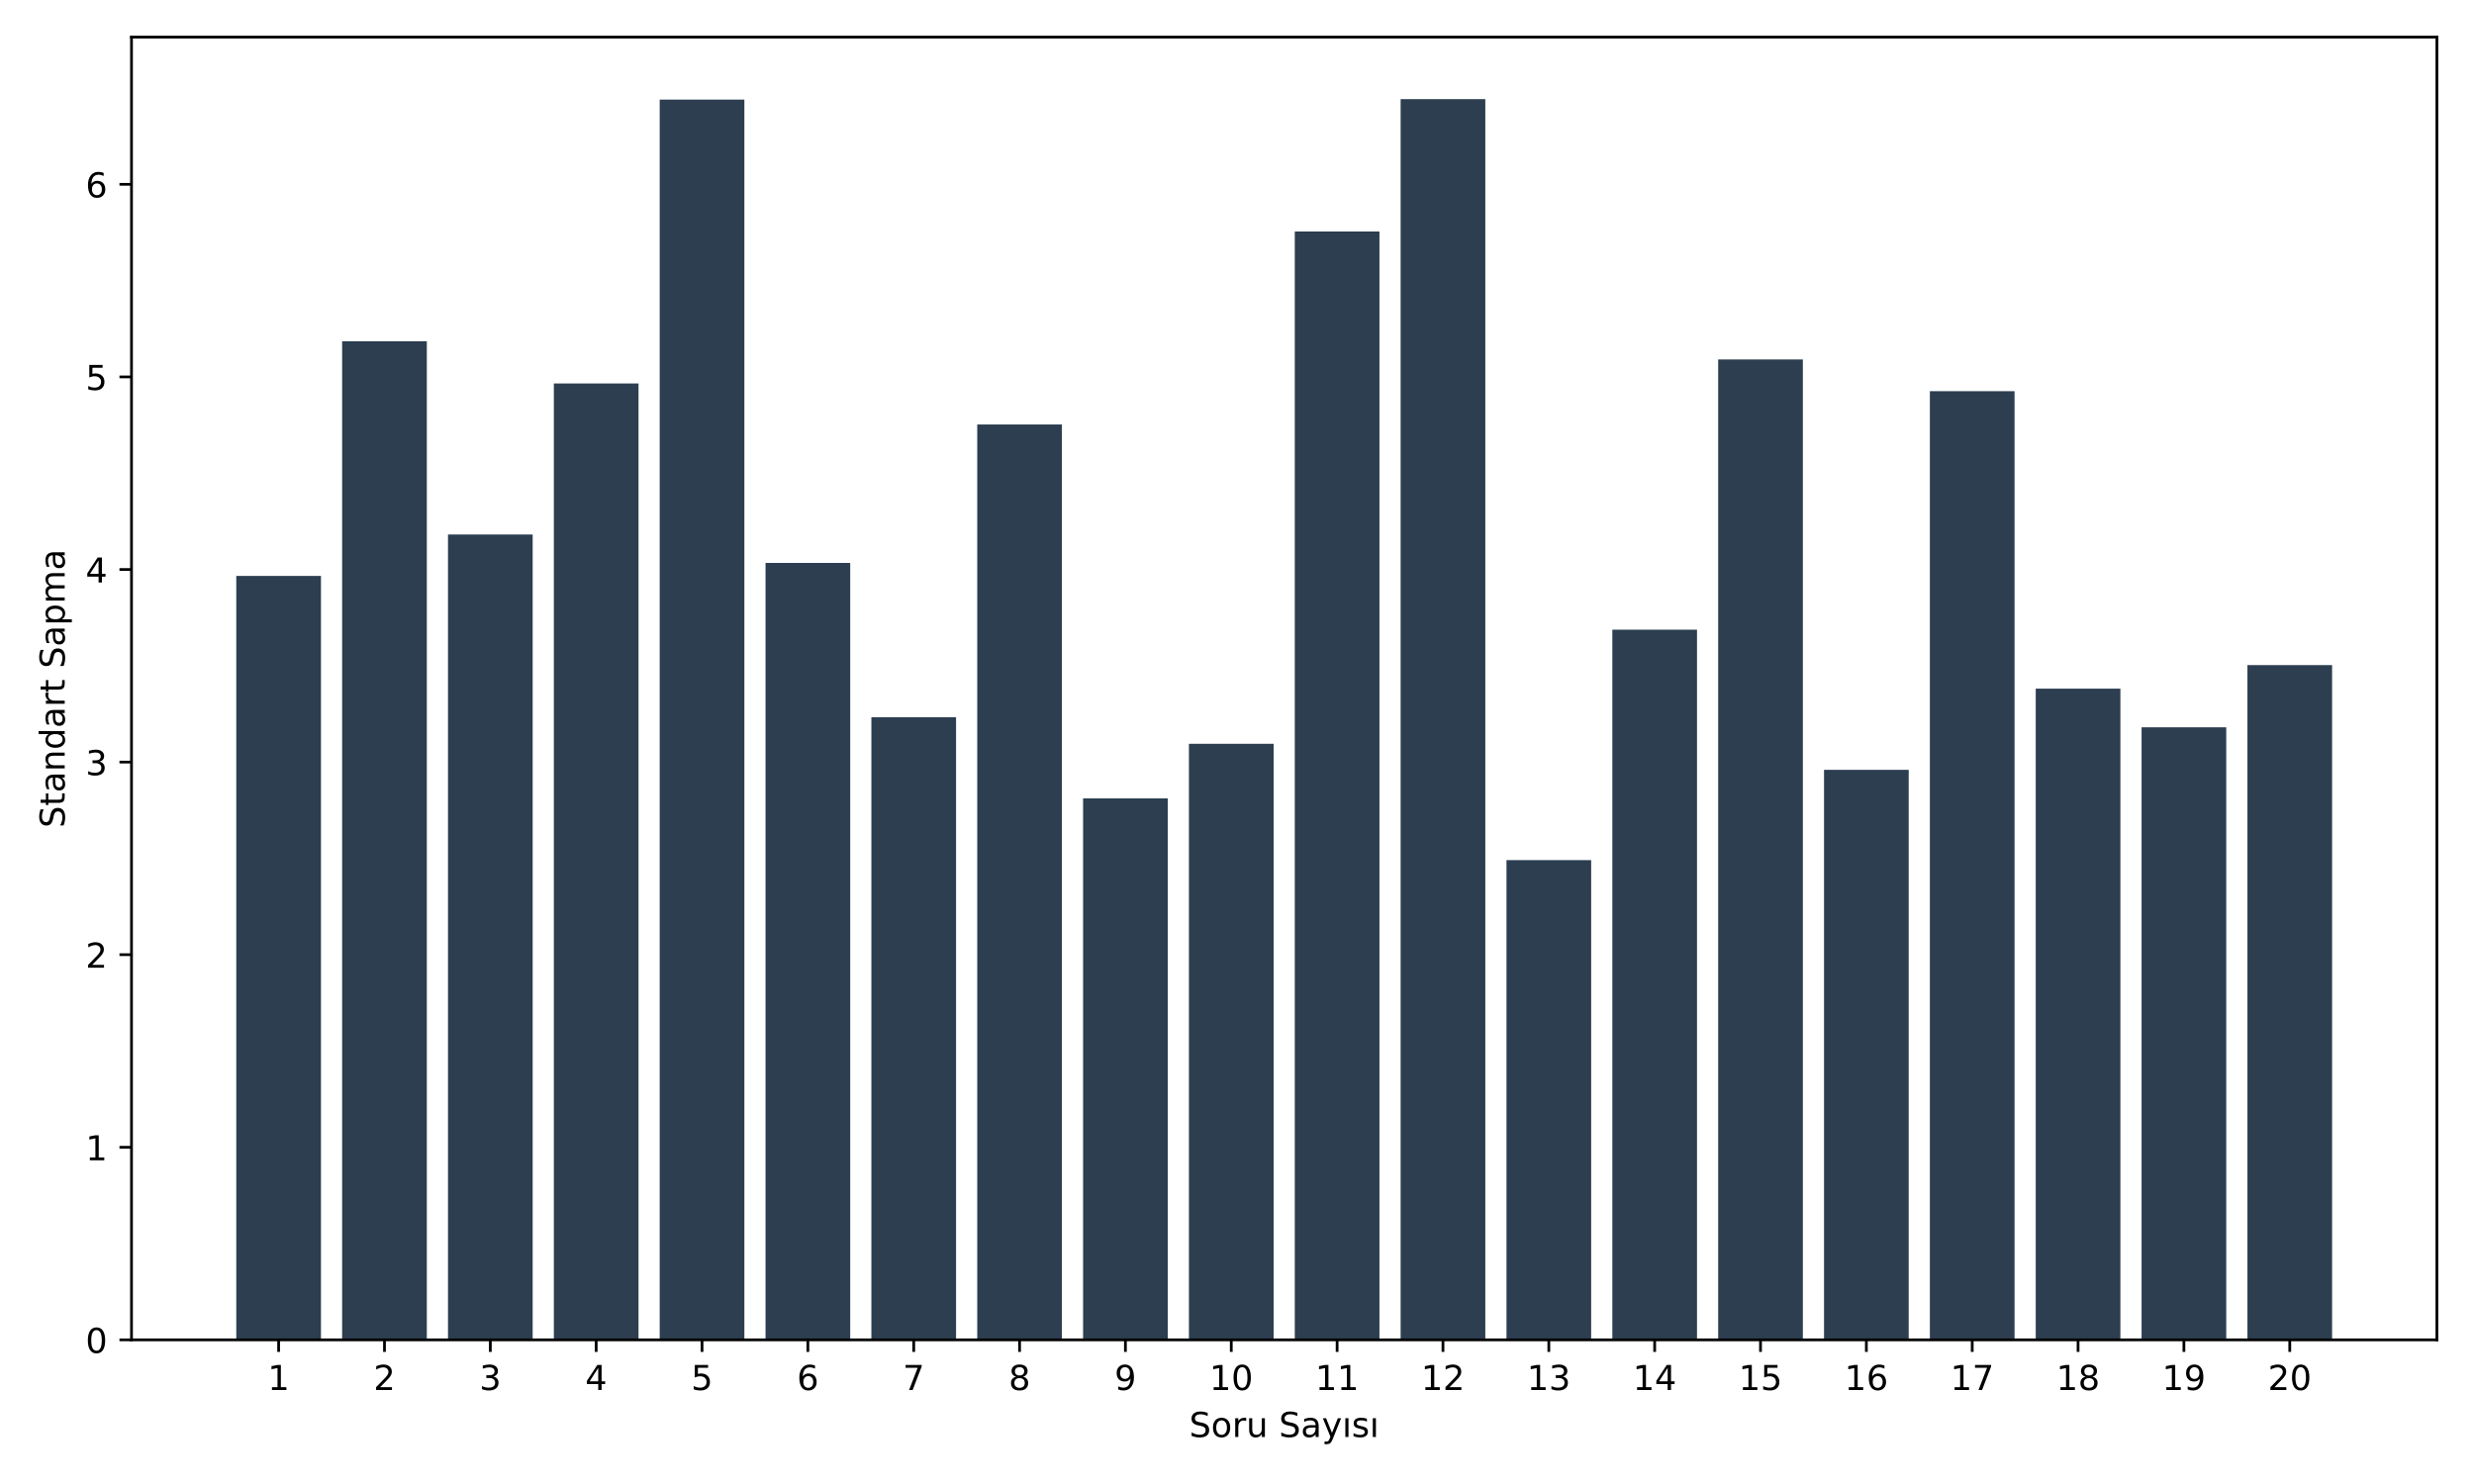
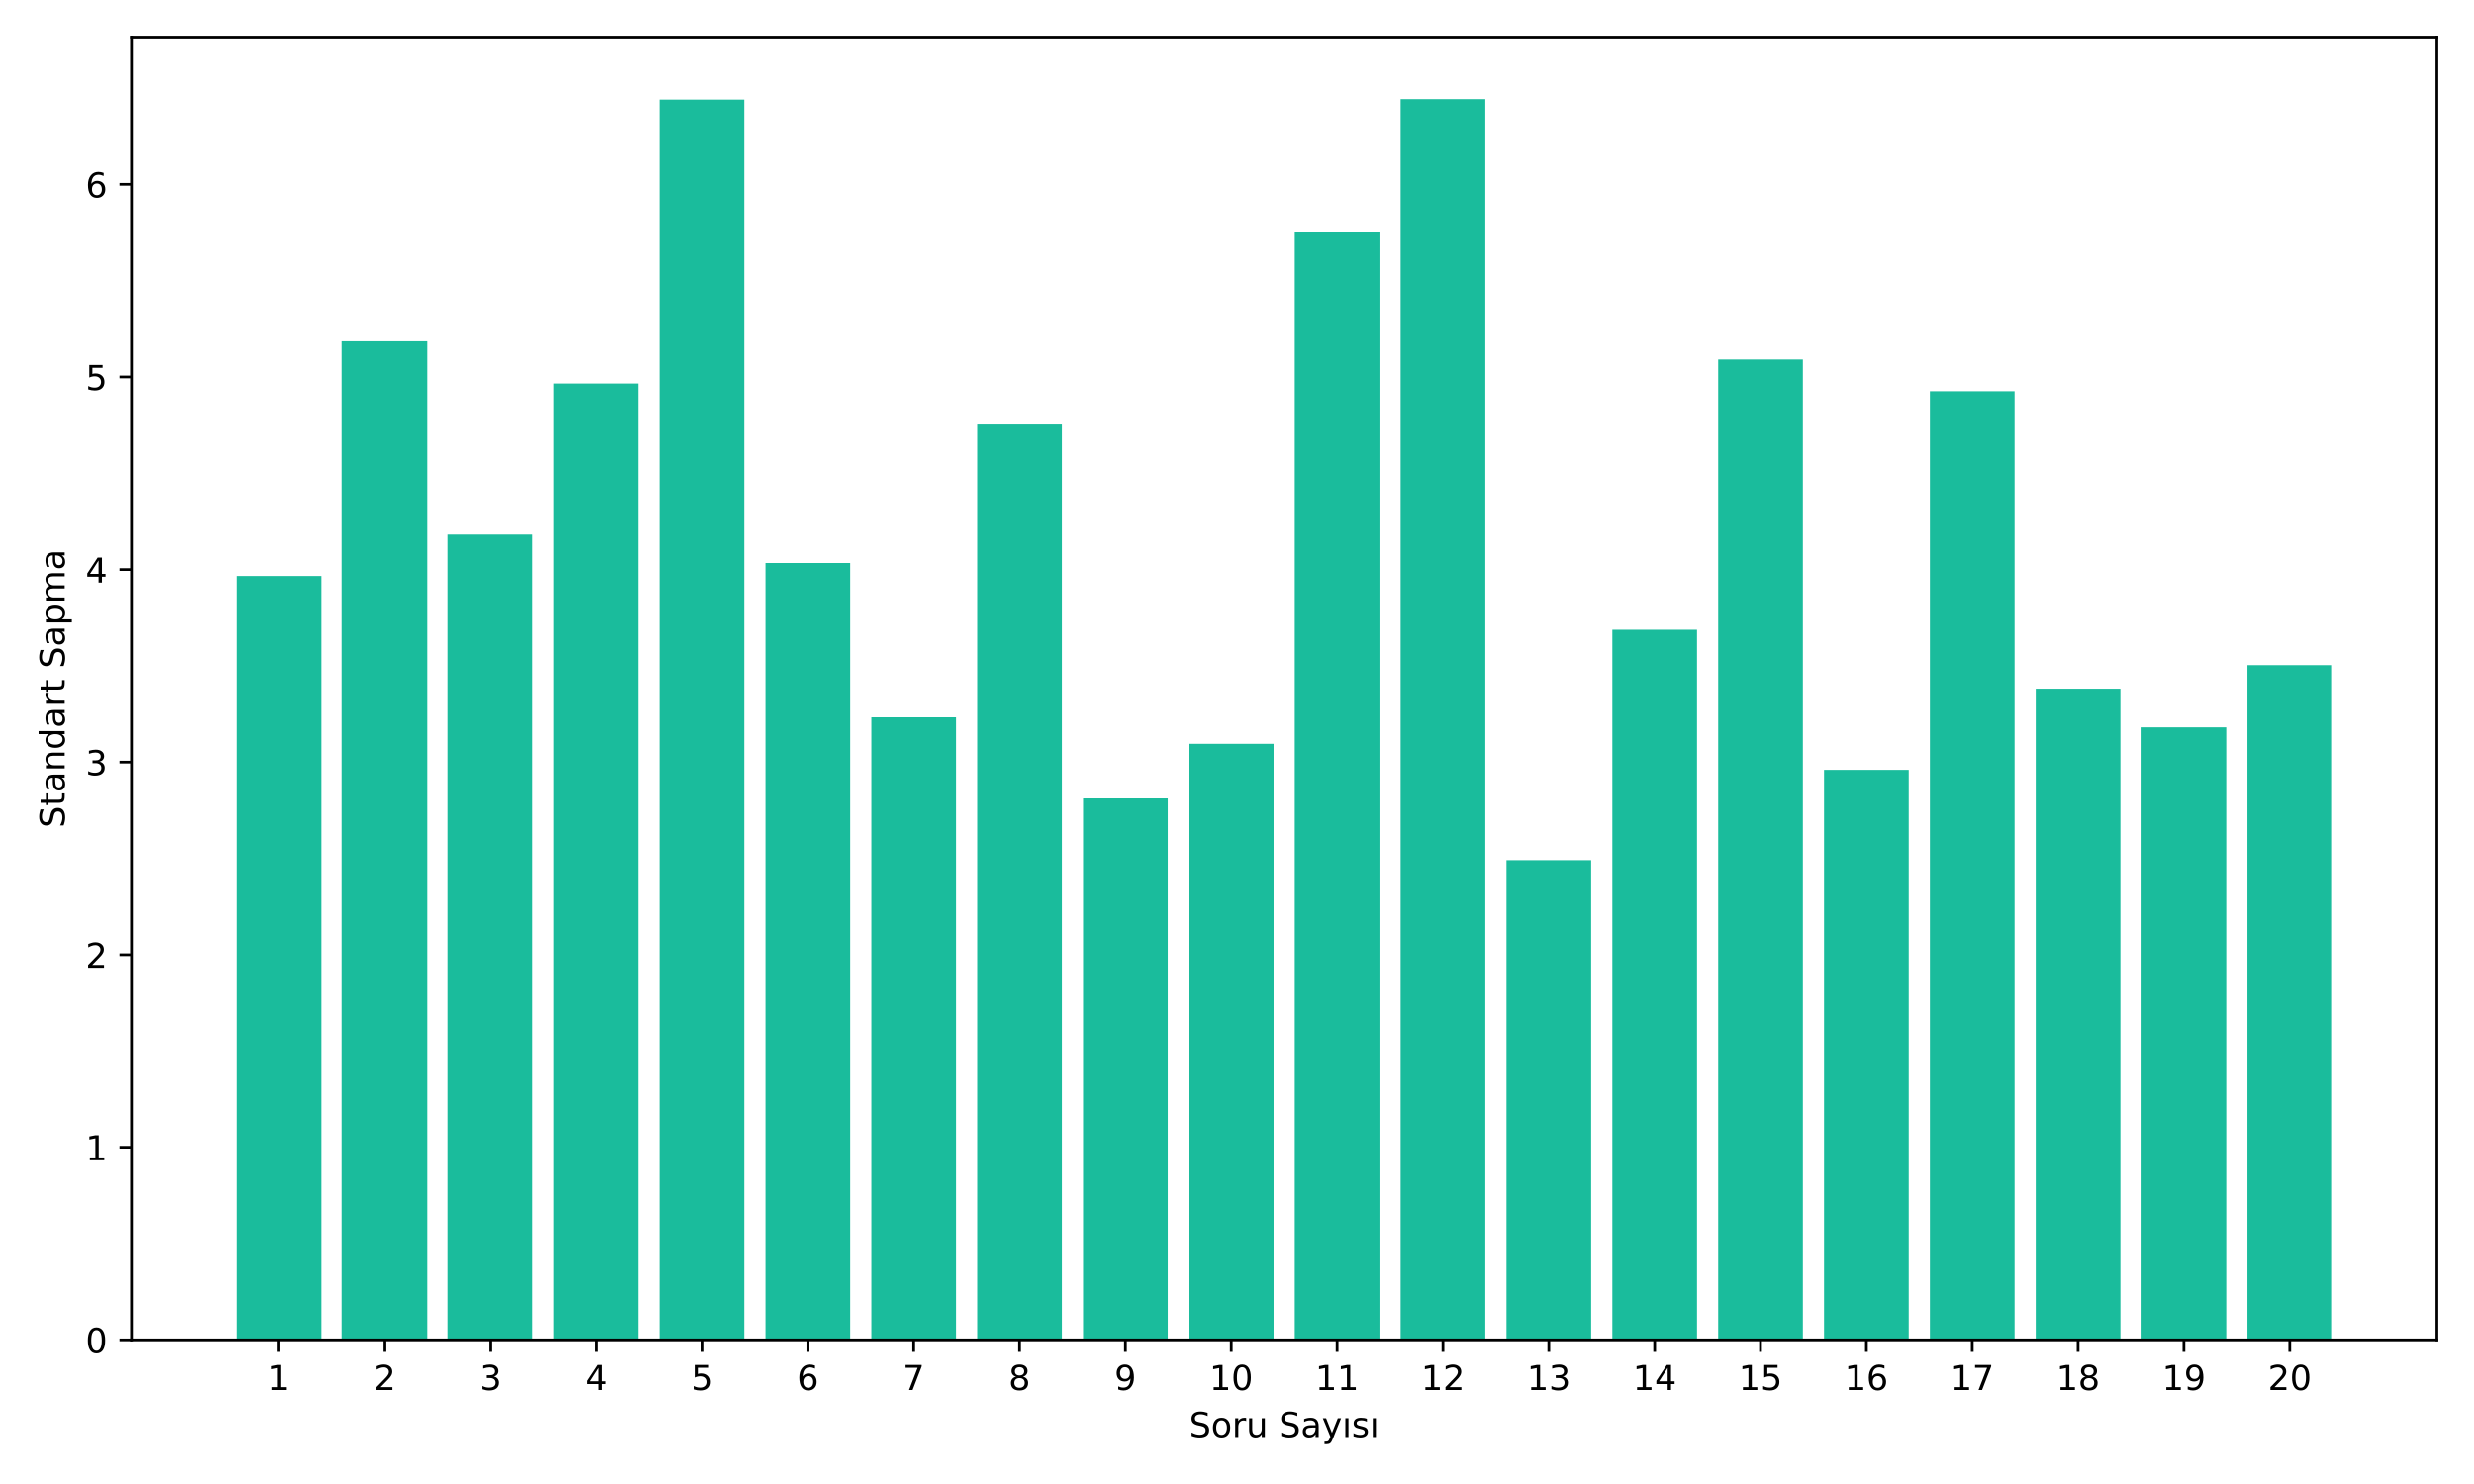
<svg xmlns="http://www.w3.org/2000/svg" xmlns:xlink="http://www.w3.org/1999/xlink" width="720pt" height="432pt" viewBox="0 0 720 432" version="1.1">
  <defs>
    <style type="text/css">*{stroke-linejoin: round; stroke-linecap: butt}</style>
  </defs>
  <g id="figure_1">
    <g id="patch_1">
      <path d="M 0 432  L 720 432  L 720 0  L 0 0  z " style="fill: #ffffff" />
    </g>
    <g id="axes_1">
      <g id="patch_2">
        <path d="M 38.27 390.04  L 709.2 390.04  L 709.2 10.8  L 38.27 10.8  z " style="fill: #ffffff" />
      </g>
      <g id="patch_3">
-         <path d="M 68.767 390.04  L 93.411 390.04  L 93.411 167.653  L 68.767 167.653  z " clip-path="url(#p185fea6baa)" style="fill: #2c3e50" />
+         <path d="M 68.767 390.04  L 93.411 390.04  L 93.411 167.653  L 68.767 167.653  z " clip-path="url(#p89efde4925)" style="fill: #1abc9c" />
      </g>
      <g id="patch_4">
-         <path d="M 99.572 390.04  L 124.216 390.04  L 124.216 99.346  L 99.572 99.346  z " clip-path="url(#p185fea6baa)" style="fill: #2c3e50" />
+         <path d="M 99.572 390.04  L 124.216 390.04  L 124.216 99.346  L 99.572 99.346  z " clip-path="url(#p89efde4925)" style="fill: #1abc9c" />
      </g>
      <g id="patch_5">
-         <path d="M 130.377 390.04  L 155.02 390.04  L 155.02 155.604  L 130.377 155.604  z " clip-path="url(#p185fea6baa)" style="fill: #2c3e50" />
+         <path d="M 130.377 390.04  L 155.02 390.04  L 155.02 155.604  L 130.377 155.604  z " clip-path="url(#p89efde4925)" style="fill: #1abc9c" />
      </g>
      <g id="patch_6">
-         <path d="M 161.181 390.04  L 185.825 390.04  L 185.825 111.628  L 161.181 111.628  z " clip-path="url(#p185fea6baa)" style="fill: #2c3e50" />
+         <path d="M 161.181 390.04  L 185.825 390.04  L 185.825 111.628  L 161.181 111.628  z " clip-path="url(#p89efde4925)" style="fill: #1abc9c" />
      </g>
      <g id="patch_7">
-         <path d="M 191.986 390.04  L 216.63 390.04  L 216.63 28.985  L 191.986 28.985  z " clip-path="url(#p185fea6baa)" style="fill: #2c3e50" />
+         <path d="M 191.986 390.04  L 216.63 390.04  L 216.63 28.985  L 191.986 28.985  z " clip-path="url(#p89efde4925)" style="fill: #1abc9c" />
      </g>
      <g id="patch_8">
-         <path d="M 222.791 390.04  L 247.435 390.04  L 247.435 163.864  L 222.791 163.864  z " clip-path="url(#p185fea6baa)" style="fill: #2c3e50" />
+         <path d="M 222.791 390.04  L 247.435 390.04  L 247.435 163.864  L 222.791 163.864  z " clip-path="url(#p89efde4925)" style="fill: #1abc9c" />
      </g>
      <g id="patch_9">
-         <path d="M 253.596 390.04  L 278.24 390.04  L 278.24 208.804  L 253.596 208.804  z " clip-path="url(#p185fea6baa)" style="fill: #2c3e50" />
+         <path d="M 253.596 390.04  L 278.24 390.04  L 278.24 208.804  L 253.596 208.804  z " clip-path="url(#p89efde4925)" style="fill: #1abc9c" />
      </g>
      <g id="patch_10">
-         <path d="M 284.401 390.04  L 309.045 390.04  L 309.045 123.575  L 284.401 123.575  z " clip-path="url(#p185fea6baa)" style="fill: #2c3e50" />
+         <path d="M 284.401 390.04  L 309.045 390.04  L 309.045 123.575  L 284.401 123.575  z " clip-path="url(#p89efde4925)" style="fill: #1abc9c" />
      </g>
      <g id="patch_11">
-         <path d="M 315.206 390.04  L 339.85 390.04  L 339.85 232.408  L 315.206 232.408  z " clip-path="url(#p185fea6baa)" style="fill: #2c3e50" />
+         <path d="M 315.206 390.04  L 339.85 390.04  L 339.85 232.408  L 315.206 232.408  z " clip-path="url(#p89efde4925)" style="fill: #1abc9c" />
      </g>
      <g id="patch_12">
-         <path d="M 346.011 390.04  L 370.655 390.04  L 370.655 216.521  L 346.011 216.521  z " clip-path="url(#p185fea6baa)" style="fill: #2c3e50" />
+         <path d="M 346.011 390.04  L 370.655 390.04  L 370.655 216.521  L 346.011 216.521  z " clip-path="url(#p89efde4925)" style="fill: #1abc9c" />
      </g>
      <g id="patch_13">
-         <path d="M 376.815 390.04  L 401.459 390.04  L 401.459 67.401  L 376.815 67.401  z " clip-path="url(#p185fea6baa)" style="fill: #2c3e50" />
+         <path d="M 376.815 390.04  L 401.459 390.04  L 401.459 67.401  L 376.815 67.401  z " clip-path="url(#p89efde4925)" style="fill: #1abc9c" />
      </g>
      <g id="patch_14">
-         <path d="M 407.62 390.04  L 432.264 390.04  L 432.264 28.859  L 407.62 28.859  z " clip-path="url(#p185fea6baa)" style="fill: #2c3e50" />
+         <path d="M 407.62 390.04  L 432.264 390.04  L 432.264 28.859  L 407.62 28.859  z " clip-path="url(#p89efde4925)" style="fill: #1abc9c" />
      </g>
      <g id="patch_15">
-         <path d="M 438.425 390.04  L 463.069 390.04  L 463.069 250.388  L 438.425 250.388  z " clip-path="url(#p185fea6baa)" style="fill: #2c3e50" />
+         <path d="M 438.425 390.04  L 463.069 390.04  L 463.069 250.388  L 438.425 250.388  z " clip-path="url(#p89efde4925)" style="fill: #1abc9c" />
      </g>
      <g id="patch_16">
-         <path d="M 469.23 390.04  L 493.874 390.04  L 493.874 183.311  L 469.23 183.311  z " clip-path="url(#p185fea6baa)" style="fill: #2c3e50" />
+         <path d="M 469.23 390.04  L 493.874 390.04  L 493.874 183.311  L 469.23 183.311  z " clip-path="url(#p89efde4925)" style="fill: #1abc9c" />
      </g>
      <g id="patch_17">
-         <path d="M 500.035 390.04  L 524.679 390.04  L 524.679 104.649  L 500.035 104.649  z " clip-path="url(#p185fea6baa)" style="fill: #2c3e50" />
+         <path d="M 500.035 390.04  L 524.679 390.04  L 524.679 104.649  L 500.035 104.649  z " clip-path="url(#p89efde4925)" style="fill: #1abc9c" />
      </g>
      <g id="patch_18">
-         <path d="M 530.84 390.04  L 555.484 390.04  L 555.484 224.102  L 530.84 224.102  z " clip-path="url(#p185fea6baa)" style="fill: #2c3e50" />
+         <path d="M 530.84 390.04  L 555.484 390.04  L 555.484 224.102  L 530.84 224.102  z " clip-path="url(#p89efde4925)" style="fill: #1abc9c" />
      </g>
      <g id="patch_19">
-         <path d="M 561.645 390.04  L 586.289 390.04  L 586.289 113.88  L 561.645 113.88  z " clip-path="url(#p185fea6baa)" style="fill: #2c3e50" />
+         <path d="M 561.645 390.04  L 586.289 390.04  L 586.289 113.88  L 561.645 113.88  z " clip-path="url(#p89efde4925)" style="fill: #1abc9c" />
      </g>
      <g id="patch_20">
-         <path d="M 592.45 390.04  L 617.093 390.04  L 617.093 200.473  L 592.45 200.473  z " clip-path="url(#p185fea6baa)" style="fill: #2c3e50" />
+         <path d="M 592.45 390.04  L 617.093 390.04  L 617.093 200.473  L 592.45 200.473  z " clip-path="url(#p89efde4925)" style="fill: #1abc9c" />
      </g>
      <g id="patch_21">
-         <path d="M 623.254 390.04  L 647.898 390.04  L 647.898 211.709  L 623.254 211.709  z " clip-path="url(#p185fea6baa)" style="fill: #2c3e50" />
+         <path d="M 623.254 390.04  L 647.898 390.04  L 647.898 211.709  L 623.254 211.709  z " clip-path="url(#p89efde4925)" style="fill: #1abc9c" />
      </g>
      <g id="patch_22">
-         <path d="M 654.059 390.04  L 678.703 390.04  L 678.703 193.616  L 654.059 193.616  z " clip-path="url(#p185fea6baa)" style="fill: #2c3e50" />
+         <path d="M 654.059 390.04  L 678.703 390.04  L 678.703 193.616  L 654.059 193.616  z " clip-path="url(#p89efde4925)" style="fill: #1abc9c" />
      </g>
      <g id="matplotlib.axis_1">
        <g id="xtick_1">
          <g id="line2d_1">
            <defs>
-               <path id="md9fba7f36d" d="M 0 0  L 0 3.5  " style="stroke: #000000; stroke-width: 0.8" />
+               <path id="m242ecd06f5" d="M 0 0  L 0 3.5  " style="stroke: #000000; stroke-width: 0.8" />
            </defs>
            <g>
-               <use xlink:href="#md9fba7f36d" x="81.089" y="390.04" style="stroke: #000000; stroke-width: 0.8" />
+               <use xlink:href="#m242ecd06f5" x="81.089" y="390.04" style="stroke: #000000; stroke-width: 0.8" />
            </g>
          </g>
          <g id="text_1">
            <g transform="translate(77.90752 404.6384) scale(0.1 -0.1)">
              <defs>
                <path id="DejaVuSans-31" d="M 794 531  L 1825 531  L 1825 4091  L 703 3866  L 703 4441  L 1819 4666  L 2450 4666  L 2450 531  L 3481 531  L 3481 0  L 794 0  L 794 531  z " transform="scale(0.015625)" />
              </defs>
              <use xlink:href="#DejaVuSans-31" />
            </g>
          </g>
        </g>
        <g id="xtick_2">
          <g id="line2d_2">
            <g>
-               <use xlink:href="#md9fba7f36d" x="111.894" y="390.04" style="stroke: #000000; stroke-width: 0.8" />
+               <use xlink:href="#m242ecd06f5" x="111.894" y="390.04" style="stroke: #000000; stroke-width: 0.8" />
            </g>
          </g>
          <g id="text_2">
            <g transform="translate(108.7124 404.6384) scale(0.1 -0.1)">
              <defs>
                <path id="DejaVuSans-32" d="M 1228 531  L 3431 531  L 3431 0  L 469 0  L 469 531  Q 828 903 1448 1529  Q 2069 2156 2228 2338  Q 2531 2678 2651 2914  Q 2772 3150 2772 3378  Q 2772 3750 2511 3984  Q 2250 4219 1831 4219  Q 1534 4219 1204 4116  Q 875 4013 500 3803  L 500 4441  Q 881 4594 1212 4672  Q 1544 4750 1819 4750  Q 2544 4750 2975 4387  Q 3406 4025 3406 3419  Q 3406 3131 3298 2873  Q 3191 2616 2906 2266  Q 2828 2175 2409 1742  Q 1991 1309 1228 531  z " transform="scale(0.015625)" />
              </defs>
              <use xlink:href="#DejaVuSans-32" />
            </g>
          </g>
        </g>
        <g id="xtick_3">
          <g id="line2d_3">
            <g>
-               <use xlink:href="#md9fba7f36d" x="142.698" y="390.04" style="stroke: #000000; stroke-width: 0.8" />
+               <use xlink:href="#m242ecd06f5" x="142.698" y="390.04" style="stroke: #000000; stroke-width: 0.8" />
            </g>
          </g>
          <g id="text_3">
            <g transform="translate(139.5172 404.6384) scale(0.1 -0.1)">
              <defs>
                <path id="DejaVuSans-33" d="M 2597 2516  Q 3050 2419 3304 2112  Q 3559 1806 3559 1356  Q 3559 666 3084 287  Q 2609 -91 1734 -91  Q 1441 -91 1130 -33  Q 819 25 488 141  L 488 750  Q 750 597 1062 519  Q 1375 441 1716 441  Q 2309 441 2620 675  Q 2931 909 2931 1356  Q 2931 1769 2642 2001  Q 2353 2234 1838 2234  L 1294 2234  L 1294 2753  L 1863 2753  Q 2328 2753 2575 2939  Q 2822 3125 2822 3475  Q 2822 3834 2567 4026  Q 2313 4219 1838 4219  Q 1578 4219 1281 4162  Q 984 4106 628 3988  L 628 4550  Q 988 4650 1302 4700  Q 1616 4750 1894 4750  Q 2613 4750 3031 4423  Q 3450 4097 3450 3541  Q 3450 3153 3228 2886  Q 3006 2619 2597 2516  z " transform="scale(0.015625)" />
              </defs>
              <use xlink:href="#DejaVuSans-33" />
            </g>
          </g>
        </g>
        <g id="xtick_4">
          <g id="line2d_4">
            <g>
-               <use xlink:href="#md9fba7f36d" x="173.503" y="390.04" style="stroke: #000000; stroke-width: 0.8" />
+               <use xlink:href="#m242ecd06f5" x="173.503" y="390.04" style="stroke: #000000; stroke-width: 0.8" />
            </g>
          </g>
          <g id="text_4">
            <g transform="translate(170.3221 404.6384) scale(0.1 -0.1)">
              <defs>
                <path id="DejaVuSans-34" d="M 2419 4116  L 825 1625  L 2419 1625  L 2419 4116  z M 2253 4666  L 3047 4666  L 3047 1625  L 3713 1625  L 3713 1100  L 3047 1100  L 3047 0  L 2419 0  L 2419 1100  L 313 1100  L 313 1709  L 2253 4666  z " transform="scale(0.015625)" />
              </defs>
              <use xlink:href="#DejaVuSans-34" />
            </g>
          </g>
        </g>
        <g id="xtick_5">
          <g id="line2d_5">
            <g>
-               <use xlink:href="#md9fba7f36d" x="204.308" y="390.04" style="stroke: #000000; stroke-width: 0.8" />
+               <use xlink:href="#m242ecd06f5" x="204.308" y="390.04" style="stroke: #000000; stroke-width: 0.8" />
            </g>
          </g>
          <g id="text_5">
            <g transform="translate(201.127 404.6384) scale(0.1 -0.1)">
              <defs>
                <path id="DejaVuSans-35" d="M 691 4666  L 3169 4666  L 3169 4134  L 1269 4134  L 1269 2991  Q 1406 3038 1543 3061  Q 1681 3084 1819 3084  Q 2600 3084 3056 2656  Q 3513 2228 3513 1497  Q 3513 744 3044 326  Q 2575 -91 1722 -91  Q 1428 -91 1123 -41  Q 819 9 494 109  L 494 744  Q 775 591 1075 516  Q 1375 441 1709 441  Q 2250 441 2565 725  Q 2881 1009 2881 1497  Q 2881 1984 2565 2268  Q 2250 2553 1709 2553  Q 1456 2553 1204 2497  Q 953 2441 691 2322  L 691 4666  z " transform="scale(0.015625)" />
              </defs>
              <use xlink:href="#DejaVuSans-35" />
            </g>
          </g>
        </g>
        <g id="xtick_6">
          <g id="line2d_6">
            <g>
-               <use xlink:href="#md9fba7f36d" x="235.113" y="390.04" style="stroke: #000000; stroke-width: 0.8" />
+               <use xlink:href="#m242ecd06f5" x="235.113" y="390.04" style="stroke: #000000; stroke-width: 0.8" />
            </g>
          </g>
          <g id="text_6">
            <g transform="translate(231.9318 404.6384) scale(0.1 -0.1)">
              <defs>
                <path id="DejaVuSans-36" d="M 2113 2584  Q 1688 2584 1439 2293  Q 1191 2003 1191 1497  Q 1191 994 1439 701  Q 1688 409 2113 409  Q 2538 409 2786 701  Q 3034 994 3034 1497  Q 3034 2003 2786 2293  Q 2538 2584 2113 2584  z M 3366 4563  L 3366 3988  Q 3128 4100 2886 4159  Q 2644 4219 2406 4219  Q 1781 4219 1451 3797  Q 1122 3375 1075 2522  Q 1259 2794 1537 2939  Q 1816 3084 2150 3084  Q 2853 3084 3261 2657  Q 3669 2231 3669 1497  Q 3669 778 3244 343  Q 2819 -91 2113 -91  Q 1303 -91 875 529  Q 447 1150 447 2328  Q 447 3434 972 4092  Q 1497 4750 2381 4750  Q 2619 4750 2861 4703  Q 3103 4656 3366 4563  z " transform="scale(0.015625)" />
              </defs>
              <use xlink:href="#DejaVuSans-36" />
            </g>
          </g>
        </g>
        <g id="xtick_7">
          <g id="line2d_7">
            <g>
-               <use xlink:href="#md9fba7f36d" x="265.918" y="390.04" style="stroke: #000000; stroke-width: 0.8" />
+               <use xlink:href="#m242ecd06f5" x="265.918" y="390.04" style="stroke: #000000; stroke-width: 0.8" />
            </g>
          </g>
          <g id="text_7">
            <g transform="translate(262.7367 404.6384) scale(0.1 -0.1)">
              <defs>
                <path id="DejaVuSans-37" d="M 525 4666  L 3525 4666  L 3525 4397  L 1831 0  L 1172 0  L 2766 4134  L 525 4134  L 525 4666  z " transform="scale(0.015625)" />
              </defs>
              <use xlink:href="#DejaVuSans-37" />
            </g>
          </g>
        </g>
        <g id="xtick_8">
          <g id="line2d_8">
            <g>
-               <use xlink:href="#md9fba7f36d" x="296.723" y="390.04" style="stroke: #000000; stroke-width: 0.8" />
+               <use xlink:href="#m242ecd06f5" x="296.723" y="390.04" style="stroke: #000000; stroke-width: 0.8" />
            </g>
          </g>
          <g id="text_8">
            <g transform="translate(293.5416 404.6384) scale(0.1 -0.1)">
              <defs>
                <path id="DejaVuSans-38" d="M 2034 2216  Q 1584 2216 1326 1975  Q 1069 1734 1069 1313  Q 1069 891 1326 650  Q 1584 409 2034 409  Q 2484 409 2743 651  Q 3003 894 3003 1313  Q 3003 1734 2745 1975  Q 2488 2216 2034 2216  z M 1403 2484  Q 997 2584 770 2862  Q 544 3141 544 3541  Q 544 4100 942 4425  Q 1341 4750 2034 4750  Q 2731 4750 3128 4425  Q 3525 4100 3525 3541  Q 3525 3141 3298 2862  Q 3072 2584 2669 2484  Q 3125 2378 3379 2068  Q 3634 1759 3634 1313  Q 3634 634 3220 271  Q 2806 -91 2034 -91  Q 1263 -91 848 271  Q 434 634 434 1313  Q 434 1759 690 2068  Q 947 2378 1403 2484  z M 1172 3481  Q 1172 3119 1398 2916  Q 1625 2713 2034 2713  Q 2441 2713 2670 2916  Q 2900 3119 2900 3481  Q 2900 3844 2670 4047  Q 2441 4250 2034 4250  Q 1625 4250 1398 4047  Q 1172 3844 1172 3481  z " transform="scale(0.015625)" />
              </defs>
              <use xlink:href="#DejaVuSans-38" />
            </g>
          </g>
        </g>
        <g id="xtick_9">
          <g id="line2d_9">
            <g>
-               <use xlink:href="#md9fba7f36d" x="327.528" y="390.04" style="stroke: #000000; stroke-width: 0.8" />
+               <use xlink:href="#m242ecd06f5" x="327.528" y="390.04" style="stroke: #000000; stroke-width: 0.8" />
            </g>
          </g>
          <g id="text_9">
            <g transform="translate(324.3465 404.6384) scale(0.1 -0.1)">
              <defs>
                <path id="DejaVuSans-39" d="M 703 97  L 703 672  Q 941 559 1184 500  Q 1428 441 1663 441  Q 2288 441 2617 861  Q 2947 1281 2994 2138  Q 2813 1869 2534 1725  Q 2256 1581 1919 1581  Q 1219 1581 811 2004  Q 403 2428 403 3163  Q 403 3881 828 4315  Q 1253 4750 1959 4750  Q 2769 4750 3195 4129  Q 3622 3509 3622 2328  Q 3622 1225 3098 567  Q 2575 -91 1691 -91  Q 1453 -91 1209 -44  Q 966 3 703 97  z M 1959 2075  Q 2384 2075 2632 2365  Q 2881 2656 2881 3163  Q 2881 3666 2632 3958  Q 2384 4250 1959 4250  Q 1534 4250 1286 3958  Q 1038 3666 1038 3163  Q 1038 2656 1286 2365  Q 1534 2075 1959 2075  z " transform="scale(0.015625)" />
              </defs>
              <use xlink:href="#DejaVuSans-39" />
            </g>
          </g>
        </g>
        <g id="xtick_10">
          <g id="line2d_10">
            <g>
-               <use xlink:href="#md9fba7f36d" x="358.333" y="390.04" style="stroke: #000000; stroke-width: 0.8" />
+               <use xlink:href="#m242ecd06f5" x="358.333" y="390.04" style="stroke: #000000; stroke-width: 0.8" />
            </g>
          </g>
          <g id="text_10">
            <g transform="translate(351.9701 404.6384) scale(0.1 -0.1)">
              <defs>
                <path id="DejaVuSans-30" d="M 2034 4250  Q 1547 4250 1301 3770  Q 1056 3291 1056 2328  Q 1056 1369 1301 889  Q 1547 409 2034 409  Q 2525 409 2770 889  Q 3016 1369 3016 2328  Q 3016 3291 2770 3770  Q 2525 4250 2034 4250  z M 2034 4750  Q 2819 4750 3233 4129  Q 3647 3509 3647 2328  Q 3647 1150 3233 529  Q 2819 -91 2034 -91  Q 1250 -91 836 529  Q 422 1150 422 2328  Q 422 3509 836 4129  Q 1250 4750 2034 4750  z " transform="scale(0.015625)" />
              </defs>
              <use xlink:href="#DejaVuSans-31" />
              <use xlink:href="#DejaVuSans-30" x="63.623" />
            </g>
          </g>
        </g>
        <g id="xtick_11">
          <g id="line2d_11">
            <g>
-               <use xlink:href="#md9fba7f36d" x="389.137" y="390.04" style="stroke: #000000; stroke-width: 0.8" />
+               <use xlink:href="#m242ecd06f5" x="389.137" y="390.04" style="stroke: #000000; stroke-width: 0.8" />
            </g>
          </g>
          <g id="text_11">
            <g transform="translate(382.7749 404.6384) scale(0.1 -0.1)">
              <use xlink:href="#DejaVuSans-31" />
              <use xlink:href="#DejaVuSans-31" x="63.623" />
            </g>
          </g>
        </g>
        <g id="xtick_12">
          <g id="line2d_12">
            <g>
-               <use xlink:href="#md9fba7f36d" x="419.942" y="390.04" style="stroke: #000000; stroke-width: 0.8" />
+               <use xlink:href="#m242ecd06f5" x="419.942" y="390.04" style="stroke: #000000; stroke-width: 0.8" />
            </g>
          </g>
          <g id="text_12">
            <g transform="translate(413.5798 404.6384) scale(0.1 -0.1)">
              <use xlink:href="#DejaVuSans-31" />
              <use xlink:href="#DejaVuSans-32" x="63.623" />
            </g>
          </g>
        </g>
        <g id="xtick_13">
          <g id="line2d_13">
            <g>
-               <use xlink:href="#md9fba7f36d" x="450.747" y="390.04" style="stroke: #000000; stroke-width: 0.8" />
+               <use xlink:href="#m242ecd06f5" x="450.747" y="390.04" style="stroke: #000000; stroke-width: 0.8" />
            </g>
          </g>
          <g id="text_13">
            <g transform="translate(444.3847 404.6384) scale(0.1 -0.1)">
              <use xlink:href="#DejaVuSans-31" />
              <use xlink:href="#DejaVuSans-33" x="63.623" />
            </g>
          </g>
        </g>
        <g id="xtick_14">
          <g id="line2d_14">
            <g>
-               <use xlink:href="#md9fba7f36d" x="481.552" y="390.04" style="stroke: #000000; stroke-width: 0.8" />
+               <use xlink:href="#m242ecd06f5" x="481.552" y="390.04" style="stroke: #000000; stroke-width: 0.8" />
            </g>
          </g>
          <g id="text_14">
            <g transform="translate(475.1895 404.6384) scale(0.1 -0.1)">
              <use xlink:href="#DejaVuSans-31" />
              <use xlink:href="#DejaVuSans-34" x="63.623" />
            </g>
          </g>
        </g>
        <g id="xtick_15">
          <g id="line2d_15">
            <g>
-               <use xlink:href="#md9fba7f36d" x="512.357" y="390.04" style="stroke: #000000; stroke-width: 0.8" />
+               <use xlink:href="#m242ecd06f5" x="512.357" y="390.04" style="stroke: #000000; stroke-width: 0.8" />
            </g>
          </g>
          <g id="text_15">
            <g transform="translate(505.9944 404.6384) scale(0.1 -0.1)">
              <use xlink:href="#DejaVuSans-31" />
              <use xlink:href="#DejaVuSans-35" x="63.623" />
            </g>
          </g>
        </g>
        <g id="xtick_16">
          <g id="line2d_16">
            <g>
-               <use xlink:href="#md9fba7f36d" x="543.162" y="390.04" style="stroke: #000000; stroke-width: 0.8" />
+               <use xlink:href="#m242ecd06f5" x="543.162" y="390.04" style="stroke: #000000; stroke-width: 0.8" />
            </g>
          </g>
          <g id="text_16">
            <g transform="translate(536.7993 404.6384) scale(0.1 -0.1)">
              <use xlink:href="#DejaVuSans-31" />
              <use xlink:href="#DejaVuSans-36" x="63.623" />
            </g>
          </g>
        </g>
        <g id="xtick_17">
          <g id="line2d_17">
            <g>
-               <use xlink:href="#md9fba7f36d" x="573.967" y="390.04" style="stroke: #000000; stroke-width: 0.8" />
+               <use xlink:href="#m242ecd06f5" x="573.967" y="390.04" style="stroke: #000000; stroke-width: 0.8" />
            </g>
          </g>
          <g id="text_17">
            <g transform="translate(567.6041 404.6384) scale(0.1 -0.1)">
              <use xlink:href="#DejaVuSans-31" />
              <use xlink:href="#DejaVuSans-37" x="63.623" />
            </g>
          </g>
        </g>
        <g id="xtick_18">
          <g id="line2d_18">
            <g>
-               <use xlink:href="#md9fba7f36d" x="604.772" y="390.04" style="stroke: #000000; stroke-width: 0.8" />
+               <use xlink:href="#m242ecd06f5" x="604.772" y="390.04" style="stroke: #000000; stroke-width: 0.8" />
            </g>
          </g>
          <g id="text_18">
            <g transform="translate(598.409 404.6384) scale(0.1 -0.1)">
              <use xlink:href="#DejaVuSans-31" />
              <use xlink:href="#DejaVuSans-38" x="63.623" />
            </g>
          </g>
        </g>
        <g id="xtick_19">
          <g id="line2d_19">
            <g>
-               <use xlink:href="#md9fba7f36d" x="635.576" y="390.04" style="stroke: #000000; stroke-width: 0.8" />
+               <use xlink:href="#m242ecd06f5" x="635.576" y="390.04" style="stroke: #000000; stroke-width: 0.8" />
            </g>
          </g>
          <g id="text_19">
            <g transform="translate(629.2139 404.6384) scale(0.1 -0.1)">
              <use xlink:href="#DejaVuSans-31" />
              <use xlink:href="#DejaVuSans-39" x="63.623" />
            </g>
          </g>
        </g>
        <g id="xtick_20">
          <g id="line2d_20">
            <g>
-               <use xlink:href="#md9fba7f36d" x="666.381" y="390.04" style="stroke: #000000; stroke-width: 0.8" />
+               <use xlink:href="#m242ecd06f5" x="666.381" y="390.04" style="stroke: #000000; stroke-width: 0.8" />
            </g>
          </g>
          <g id="text_20">
            <g transform="translate(660.0187 404.6384) scale(0.1 -0.1)">
              <use xlink:href="#DejaVuSans-32" />
              <use xlink:href="#DejaVuSans-30" x="63.623" />
            </g>
          </g>
        </g>
        <g id="text_21">
          <g transform="translate(346.1077 418.3166) scale(0.1 -0.1)">
            <defs>
              <path id="DejaVuSans-53" d="M 3425 4513  L 3425 3897  Q 3066 4069 2747 4153  Q 2428 4238 2131 4238  Q 1616 4238 1336 4038  Q 1056 3838 1056 3469  Q 1056 3159 1242 3001  Q 1428 2844 1947 2747  L 2328 2669  Q 3034 2534 3370 2195  Q 3706 1856 3706 1288  Q 3706 609 3251 259  Q 2797 -91 1919 -91  Q 1588 -91 1214 -16  Q 841 59 441 206  L 441 856  Q 825 641 1194 531  Q 1563 422 1919 422  Q 2459 422 2753 634  Q 3047 847 3047 1241  Q 3047 1584 2836 1778  Q 2625 1972 2144 2069  L 1759 2144  Q 1053 2284 737 2584  Q 422 2884 422 3419  Q 422 4038 858 4394  Q 1294 4750 2059 4750  Q 2388 4750 2728 4690  Q 3069 4631 3425 4513  z " transform="scale(0.015625)" />
              <path id="DejaVuSans-6f" d="M 1959 3097  Q 1497 3097 1228 2736  Q 959 2375 959 1747  Q 959 1119 1226 758  Q 1494 397 1959 397  Q 2419 397 2687 759  Q 2956 1122 2956 1747  Q 2956 2369 2687 2733  Q 2419 3097 1959 3097  z M 1959 3584  Q 2709 3584 3137 3096  Q 3566 2609 3566 1747  Q 3566 888 3137 398  Q 2709 -91 1959 -91  Q 1206 -91 779 398  Q 353 888 353 1747  Q 353 2609 779 3096  Q 1206 3584 1959 3584  z " transform="scale(0.015625)" />
              <path id="DejaVuSans-72" d="M 2631 2963  Q 2534 3019 2420 3045  Q 2306 3072 2169 3072  Q 1681 3072 1420 2755  Q 1159 2438 1159 1844  L 1159 0  L 581 0  L 581 3500  L 1159 3500  L 1159 2956  Q 1341 3275 1631 3429  Q 1922 3584 2338 3584  Q 2397 3584 2469 3576  Q 2541 3569 2628 3553  L 2631 2963  z " transform="scale(0.015625)" />
              <path id="DejaVuSans-75" d="M 544 1381  L 544 3500  L 1119 3500  L 1119 1403  Q 1119 906 1312 657  Q 1506 409 1894 409  Q 2359 409 2629 706  Q 2900 1003 2900 1516  L 2900 3500  L 3475 3500  L 3475 0  L 2900 0  L 2900 538  Q 2691 219 2414 64  Q 2138 -91 1772 -91  Q 1169 -91 856 284  Q 544 659 544 1381  z M 1991 3584  L 1991 3584  z " transform="scale(0.015625)" />
              <path id="DejaVuSans-20" transform="scale(0.015625)" />
              <path id="DejaVuSans-61" d="M 2194 1759  Q 1497 1759 1228 1600  Q 959 1441 959 1056  Q 959 750 1161 570  Q 1363 391 1709 391  Q 2188 391 2477 730  Q 2766 1069 2766 1631  L 2766 1759  L 2194 1759  z M 3341 1997  L 3341 0  L 2766 0  L 2766 531  Q 2569 213 2275 61  Q 1981 -91 1556 -91  Q 1019 -91 701 211  Q 384 513 384 1019  Q 384 1609 779 1909  Q 1175 2209 1959 2209  L 2766 2209  L 2766 2266  Q 2766 2663 2505 2880  Q 2244 3097 1772 3097  Q 1472 3097 1187 3025  Q 903 2953 641 2809  L 641 3341  Q 956 3463 1253 3523  Q 1550 3584 1831 3584  Q 2591 3584 2966 3190  Q 3341 2797 3341 1997  z " transform="scale(0.015625)" />
              <path id="DejaVuSans-79" d="M 2059 -325  Q 1816 -950 1584 -1140  Q 1353 -1331 966 -1331  L 506 -1331  L 506 -850  L 844 -850  Q 1081 -850 1212 -737  Q 1344 -625 1503 -206  L 1606 56  L 191 3500  L 800 3500  L 1894 763  L 2988 3500  L 3597 3500  L 2059 -325  z " transform="scale(0.015625)" />
              <path id="DejaVuSans-131" d="M 603 3500  L 1178 3500  L 1178 0  L 603 0  L 603 3500  z M 891 3584  L 891 3584  z " transform="scale(0.015625)" />
              <path id="DejaVuSans-73" d="M 2834 3397  L 2834 2853  Q 2591 2978 2328 3040  Q 2066 3103 1784 3103  Q 1356 3103 1142 2972  Q 928 2841 928 2578  Q 928 2378 1081 2264  Q 1234 2150 1697 2047  L 1894 2003  Q 2506 1872 2764 1633  Q 3022 1394 3022 966  Q 3022 478 2636 193  Q 2250 -91 1575 -91  Q 1294 -91 989 -36  Q 684 19 347 128  L 347 722  Q 666 556 975 473  Q 1284 391 1588 391  Q 1994 391 2212 530  Q 2431 669 2431 922  Q 2431 1156 2273 1281  Q 2116 1406 1581 1522  L 1381 1569  Q 847 1681 609 1914  Q 372 2147 372 2553  Q 372 3047 722 3315  Q 1072 3584 1716 3584  Q 2034 3584 2315 3537  Q 2597 3491 2834 3397  z " transform="scale(0.015625)" />
            </defs>
            <use xlink:href="#DejaVuSans-53" />
            <use xlink:href="#DejaVuSans-6f" x="63.477" />
            <use xlink:href="#DejaVuSans-72" x="124.658" />
            <use xlink:href="#DejaVuSans-75" x="165.771" />
            <use xlink:href="#DejaVuSans-20" x="229.15" />
            <use xlink:href="#DejaVuSans-53" x="260.938" />
            <use xlink:href="#DejaVuSans-61" x="324.414" />
            <use xlink:href="#DejaVuSans-79" x="385.693" />
            <use xlink:href="#DejaVuSans-131" x="444.873" />
            <use xlink:href="#DejaVuSans-73" x="472.656" />
            <use xlink:href="#DejaVuSans-131" x="524.756" />
          </g>
        </g>
      </g>
      <g id="matplotlib.axis_2">
        <g id="ytick_1">
          <g id="line2d_21">
            <defs>
-               <path id="m8f00e0bc83" d="M 0 0  L -3.5 0  " style="stroke: #000000; stroke-width: 0.8" />
+               <path id="m1fdc977c51" d="M 0 0  L -3.5 0  " style="stroke: #000000; stroke-width: 0.8" />
            </defs>
            <g>
-               <use xlink:href="#m8f00e0bc83" x="38.27" y="390.04" style="stroke: #000000; stroke-width: 0.8" />
+               <use xlink:href="#m1fdc977c51" x="38.27" y="390.04" style="stroke: #000000; stroke-width: 0.8" />
            </g>
          </g>
          <g id="text_22">
            <g transform="translate(24.9075 393.8392) scale(0.1 -0.1)">
              <use xlink:href="#DejaVuSans-30" />
            </g>
          </g>
        </g>
        <g id="ytick_2">
          <g id="line2d_22">
            <g>
-               <use xlink:href="#m8f00e0bc83" x="38.27" y="333.976" style="stroke: #000000; stroke-width: 0.8" />
+               <use xlink:href="#m1fdc977c51" x="38.27" y="333.976" style="stroke: #000000; stroke-width: 0.8" />
            </g>
          </g>
          <g id="text_23">
            <g transform="translate(24.9075 337.7748) scale(0.1 -0.1)">
              <use xlink:href="#DejaVuSans-31" />
            </g>
          </g>
        </g>
        <g id="ytick_3">
          <g id="line2d_23">
            <g>
-               <use xlink:href="#m8f00e0bc83" x="38.27" y="277.911" style="stroke: #000000; stroke-width: 0.8" />
+               <use xlink:href="#m1fdc977c51" x="38.27" y="277.911" style="stroke: #000000; stroke-width: 0.8" />
            </g>
          </g>
          <g id="text_24">
            <g transform="translate(24.9075 281.7105) scale(0.1 -0.1)">
              <use xlink:href="#DejaVuSans-32" />
            </g>
          </g>
        </g>
        <g id="ytick_4">
          <g id="line2d_24">
            <g>
-               <use xlink:href="#m8f00e0bc83" x="38.27" y="221.847" style="stroke: #000000; stroke-width: 0.8" />
+               <use xlink:href="#m1fdc977c51" x="38.27" y="221.847" style="stroke: #000000; stroke-width: 0.8" />
            </g>
          </g>
          <g id="text_25">
            <g transform="translate(24.9075 225.6461) scale(0.1 -0.1)">
              <use xlink:href="#DejaVuSans-33" />
            </g>
          </g>
        </g>
        <g id="ytick_5">
          <g id="line2d_25">
            <g>
-               <use xlink:href="#m8f00e0bc83" x="38.27" y="165.782" style="stroke: #000000; stroke-width: 0.8" />
+               <use xlink:href="#m1fdc977c51" x="38.27" y="165.782" style="stroke: #000000; stroke-width: 0.8" />
            </g>
          </g>
          <g id="text_26">
            <g transform="translate(24.9075 169.5817) scale(0.1 -0.1)">
              <use xlink:href="#DejaVuSans-34" />
            </g>
          </g>
        </g>
        <g id="ytick_6">
          <g id="line2d_26">
            <g>
-               <use xlink:href="#m8f00e0bc83" x="38.27" y="109.718" style="stroke: #000000; stroke-width: 0.8" />
+               <use xlink:href="#m1fdc977c51" x="38.27" y="109.718" style="stroke: #000000; stroke-width: 0.8" />
            </g>
          </g>
          <g id="text_27">
            <g transform="translate(24.9075 113.5173) scale(0.1 -0.1)">
              <use xlink:href="#DejaVuSans-35" />
            </g>
          </g>
        </g>
        <g id="ytick_7">
          <g id="line2d_27">
            <g>
-               <use xlink:href="#m8f00e0bc83" x="38.27" y="53.654" style="stroke: #000000; stroke-width: 0.8" />
+               <use xlink:href="#m1fdc977c51" x="38.27" y="53.654" style="stroke: #000000; stroke-width: 0.8" />
            </g>
          </g>
          <g id="text_28">
            <g transform="translate(24.9075 57.45294) scale(0.1 -0.1)">
              <use xlink:href="#DejaVuSans-36" />
            </g>
          </g>
        </g>
        <g id="text_29">
          <g transform="translate(18.82781 240.977) rotate(-90) scale(0.1 -0.1)">
            <defs>
              <path id="DejaVuSans-74" d="M 1172 4494  L 1172 3500  L 2356 3500  L 2356 3053  L 1172 3053  L 1172 1153  Q 1172 725 1289 603  Q 1406 481 1766 481  L 2356 481  L 2356 0  L 1766 0  Q 1100 0 847 248  Q 594 497 594 1153  L 594 3053  L 172 3053  L 172 3500  L 594 3500  L 594 4494  L 1172 4494  z " transform="scale(0.015625)" />
              <path id="DejaVuSans-6e" d="M 3513 2113  L 3513 0  L 2938 0  L 2938 2094  Q 2938 2591 2744 2837  Q 2550 3084 2163 3084  Q 1697 3084 1428 2787  Q 1159 2491 1159 1978  L 1159 0  L 581 0  L 581 3500  L 1159 3500  L 1159 2956  Q 1366 3272 1645 3428  Q 1925 3584 2291 3584  Q 2894 3584 3203 3211  Q 3513 2838 3513 2113  z " transform="scale(0.015625)" />
              <path id="DejaVuSans-64" d="M 2906 2969  L 2906 4863  L 3481 4863  L 3481 0  L 2906 0  L 2906 525  Q 2725 213 2448 61  Q 2172 -91 1784 -91  Q 1150 -91 751 415  Q 353 922 353 1747  Q 353 2572 751 3078  Q 1150 3584 1784 3584  Q 2172 3584 2448 3432  Q 2725 3281 2906 2969  z M 947 1747  Q 947 1113 1208 752  Q 1469 391 1925 391  Q 2381 391 2643 752  Q 2906 1113 2906 1747  Q 2906 2381 2643 2742  Q 2381 3103 1925 3103  Q 1469 3103 1208 2742  Q 947 2381 947 1747  z " transform="scale(0.015625)" />
              <path id="DejaVuSans-70" d="M 1159 525  L 1159 -1331  L 581 -1331  L 581 3500  L 1159 3500  L 1159 2969  Q 1341 3281 1617 3432  Q 1894 3584 2278 3584  Q 2916 3584 3314 3078  Q 3713 2572 3713 1747  Q 3713 922 3314 415  Q 2916 -91 2278 -91  Q 1894 -91 1617 61  Q 1341 213 1159 525  z M 3116 1747  Q 3116 2381 2855 2742  Q 2594 3103 2138 3103  Q 1681 3103 1420 2742  Q 1159 2381 1159 1747  Q 1159 1113 1420 752  Q 1681 391 2138 391  Q 2594 391 2855 752  Q 3116 1113 3116 1747  z " transform="scale(0.015625)" />
              <path id="DejaVuSans-6d" d="M 3328 2828  Q 3544 3216 3844 3400  Q 4144 3584 4550 3584  Q 5097 3584 5394 3201  Q 5691 2819 5691 2113  L 5691 0  L 5113 0  L 5113 2094  Q 5113 2597 4934 2840  Q 4756 3084 4391 3084  Q 3944 3084 3684 2787  Q 3425 2491 3425 1978  L 3425 0  L 2847 0  L 2847 2094  Q 2847 2600 2669 2842  Q 2491 3084 2119 3084  Q 1678 3084 1418 2786  Q 1159 2488 1159 1978  L 1159 0  L 581 0  L 581 3500  L 1159 3500  L 1159 2956  Q 1356 3278 1631 3431  Q 1906 3584 2284 3584  Q 2666 3584 2933 3390  Q 3200 3197 3328 2828  z " transform="scale(0.015625)" />
            </defs>
            <use xlink:href="#DejaVuSans-53" />
            <use xlink:href="#DejaVuSans-74" x="63.477" />
            <use xlink:href="#DejaVuSans-61" x="102.686" />
            <use xlink:href="#DejaVuSans-6e" x="163.965" />
            <use xlink:href="#DejaVuSans-64" x="227.344" />
            <use xlink:href="#DejaVuSans-61" x="290.82" />
            <use xlink:href="#DejaVuSans-72" x="352.1" />
            <use xlink:href="#DejaVuSans-74" x="393.213" />
            <use xlink:href="#DejaVuSans-20" x="432.422" />
            <use xlink:href="#DejaVuSans-53" x="464.209" />
            <use xlink:href="#DejaVuSans-61" x="527.686" />
            <use xlink:href="#DejaVuSans-70" x="588.965" />
            <use xlink:href="#DejaVuSans-6d" x="652.441" />
            <use xlink:href="#DejaVuSans-61" x="749.854" />
          </g>
        </g>
      </g>
      <g id="patch_23">
        <path d="M 38.27 390.04  L 38.27 10.8  " style="fill: none; stroke: #000000; stroke-width: 0.8; stroke-linejoin: miter; stroke-linecap: square" />
      </g>
      <g id="patch_24">
        <path d="M 709.2 390.04  L 709.2 10.8  " style="fill: none; stroke: #000000; stroke-width: 0.8; stroke-linejoin: miter; stroke-linecap: square" />
      </g>
      <g id="patch_25">
        <path d="M 38.27 390.04  L 709.2 390.04  " style="fill: none; stroke: #000000; stroke-width: 0.8; stroke-linejoin: miter; stroke-linecap: square" />
      </g>
      <g id="patch_26">
        <path d="M 38.27 10.8  L 709.2 10.8  " style="fill: none; stroke: #000000; stroke-width: 0.8; stroke-linejoin: miter; stroke-linecap: square" />
      </g>
    </g>
  </g>
  <defs>
-     <clipPath id="p185fea6baa">
+     <clipPath id="p89efde4925">
      <rect x="38.27" y="10.8" width="670.93" height="379.24" />
    </clipPath>
  </defs>
</svg>
